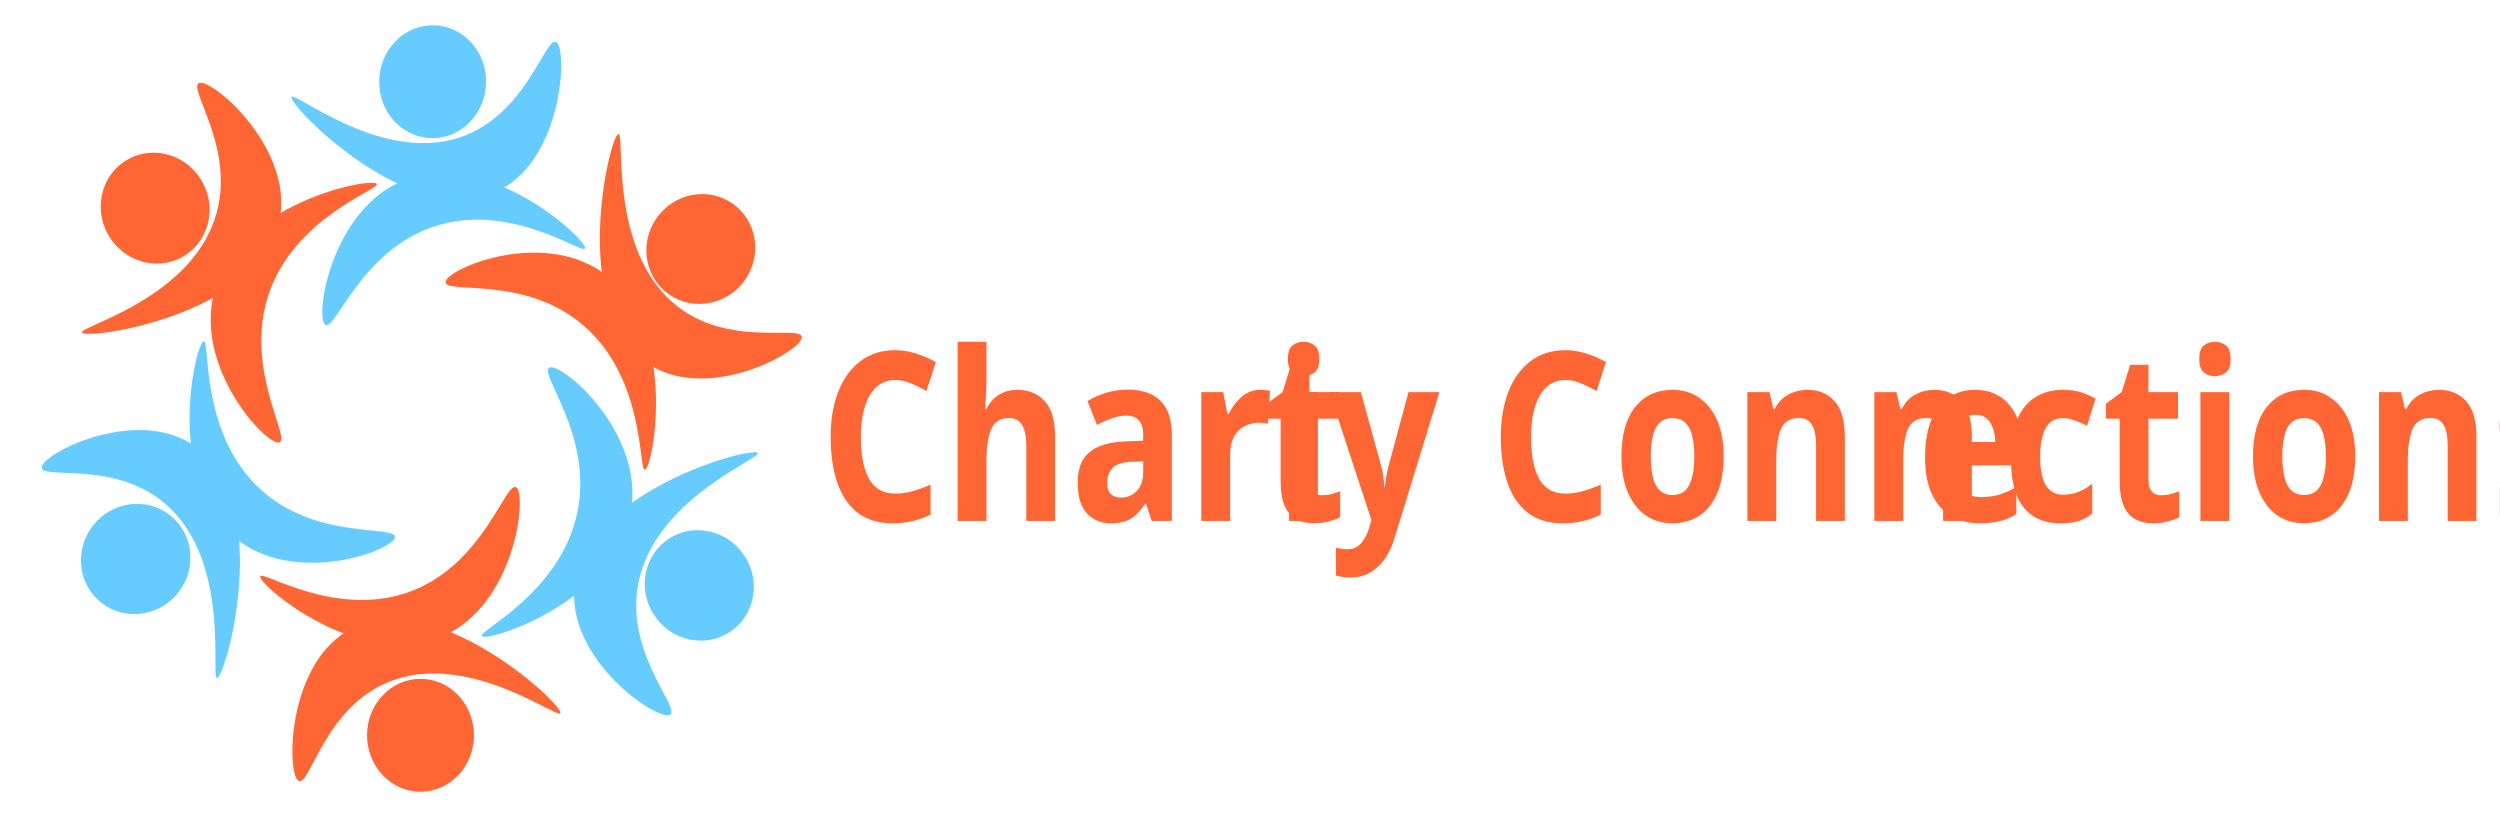
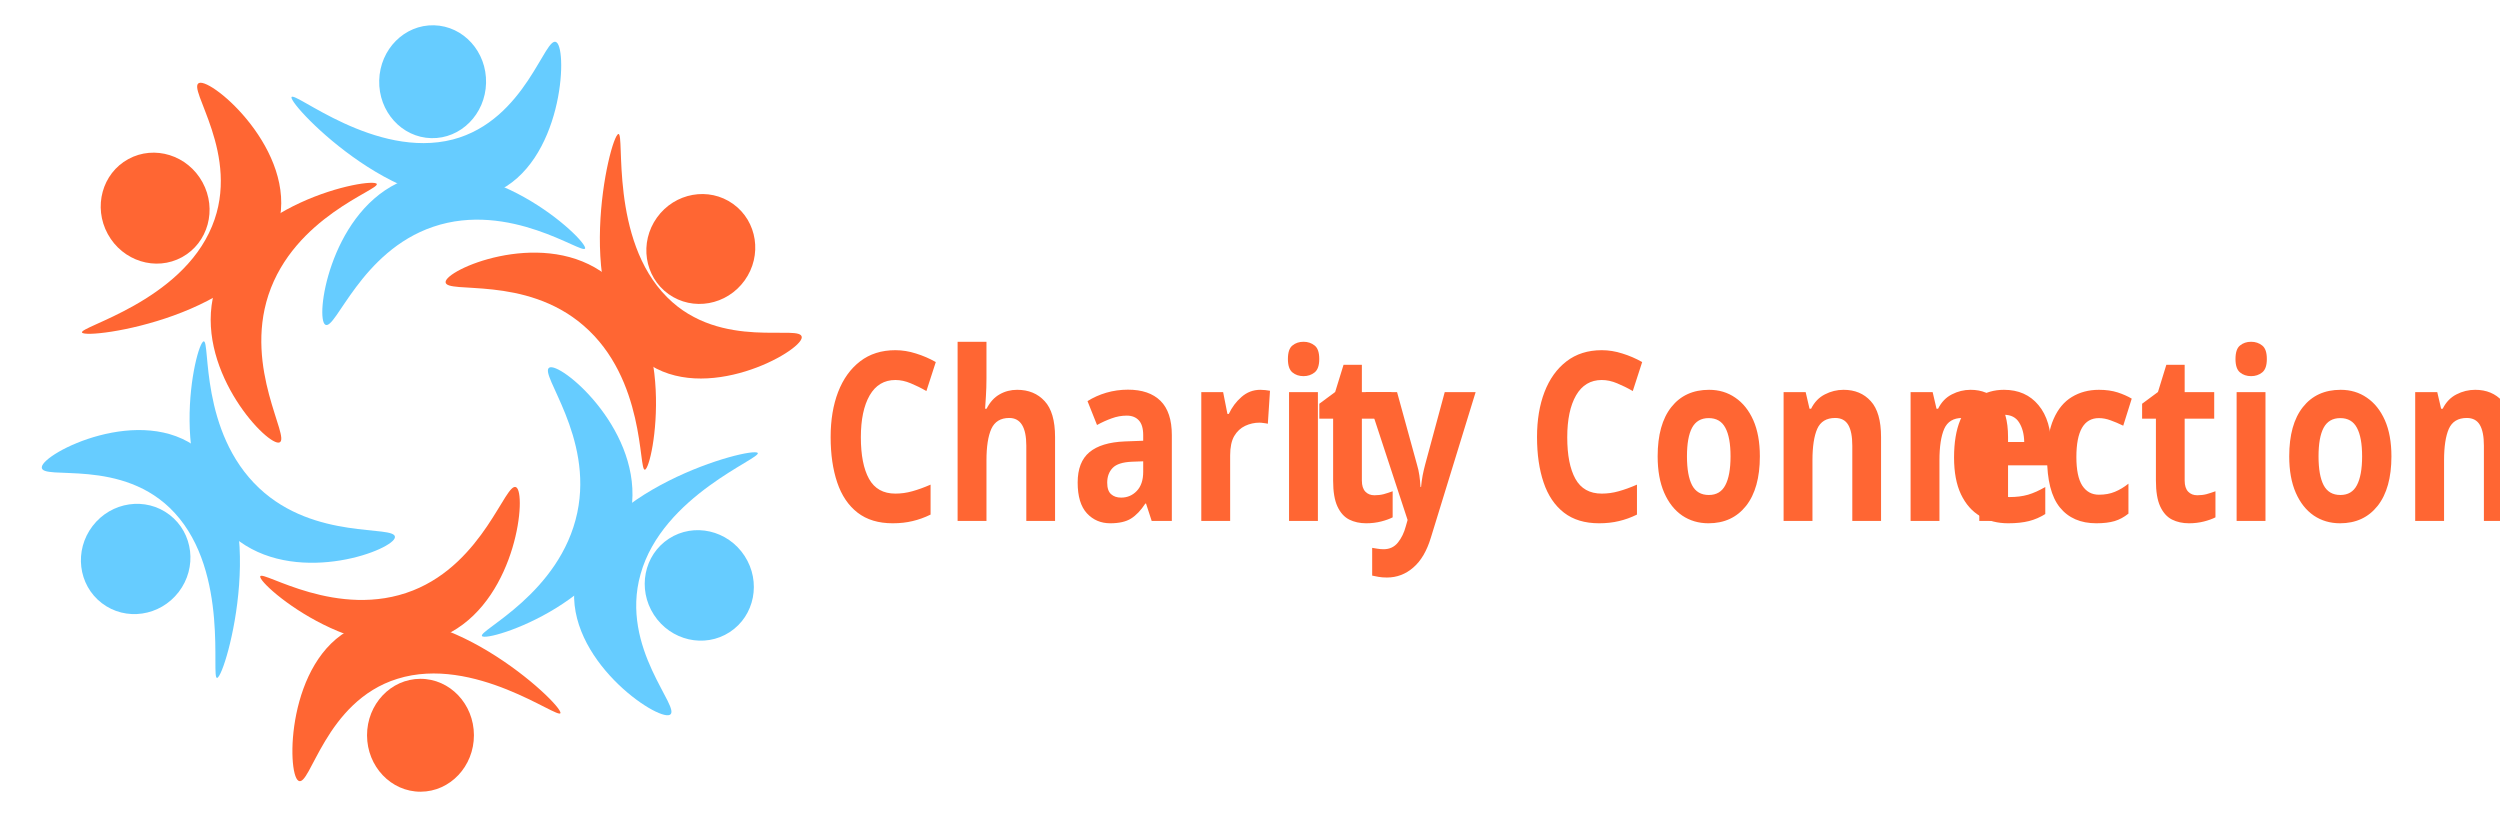
<svg xmlns="http://www.w3.org/2000/svg" id="Layer_1" data-name="Layer 1" viewBox="0 0 283 93">
  <defs>
    <style>.cls-1{fill:#6cf;}.cls-2,.cls-3{fill:#f63;}.cls-3{font-size:26.68px;font-family:GaramondFBText-Bold, GaramondFBText;font-weight:700;}.cls-4{letter-spacing:0.01em;}.cls-5{letter-spacing:0em;}</style>
  </defs>
  <ellipse class="cls-1" cx="48.98" cy="9.25" rx="6.39" ry="6.05" transform="translate(38.53 57.99) rotate(-88.6)" />
  <path class="cls-1" d="M66.23,28.13c.37-.88-11.62-12.13-21.29-7.37-7.66,3.77-9.29,15.33-8.11,16s4-8.31,12.21-11.09C57.69,22.73,65.93,28.84,66.23,28.13Z" />
  <path class="cls-1" d="M33,11c-.3.94,13.32,15,23,10.79,7.67-3.31,8.29-16.06,7-17s-3.45,8.83-11.74,11C42.48,18.05,33.27,10.22,33,11Z" />
  <ellipse class="cls-2" cx="79.75" cy="28.23" rx="6.3" ry="6.13" transform="matrix(0.58, -0.81, 0.81, 0.58, 10.21, 76.41)" />
  <path class="cls-2" d="M73,53.17c.93-.13,4-16.49-5-22.48-7.13-4.74-17.61-.14-17.56,1.25s9-.8,15.6,4.9C73.07,42.88,72.27,53.27,73,53.17Z" />
  <path class="cls-2" d="M70,15.17c-1,.22-5.53,19.46,3,25.75,6.75,5,17.69-1.11,17.76-2.72s-9.15,1.58-15.25-4.56C69,27.13,70.76,15,70,15.17Z" />
  <ellipse class="cls-1" cx="79.16" cy="66.26" rx="6.12" ry="6.31" transform="translate(-23.32 53.83) rotate(-33.01)" />
  <path class="cls-1" d="M54.56,72c.55.78,16.08-4.15,17-15.11.69-8.69-8.22-16-9.39-15.27s5,7.78,3.18,16.41C63.42,67.17,54.11,71.37,54.56,72Z" />
  <path class="cls-1" d="M85.77,51.27c-.64-.75-19.34,4.22-20.71,14.9C64,74.63,74.4,81.63,75.82,80.92S70.13,73.41,72.51,65C75,56.07,86.28,51.87,85.77,51.27Z" />
  <ellipse class="cls-2" cx="47.59" cy="83.24" rx="6.05" ry="6.39" transform="translate(-0.18 0.1) rotate(-0.13)" />
  <path class="cls-2" d="M29.46,65.24c-.33.9,12.18,11.55,21.61,6.31,7.48-4.15,8.56-15.78,7.35-16.4s-3.65,8.51-11.67,11.69C38.25,70.21,29.73,64.52,29.46,65.24Z" />
  <path class="cls-2" d="M63.44,80.72c.26-1-14-14.29-23.49-9.63-7.5,3.68-7.52,16.46-6.17,17.29s3-9,11.21-11.54C53.66,74.13,63.23,81.49,63.44,80.72Z" />
  <ellipse class="cls-1" cx="15.36" cy="63.28" rx="6.3" ry="6.14" transform="translate(-44.21 36.97) rotate(-52.53)" />
  <path class="cls-1" d="M23.06,38.64c-.93.1-4.69,16.31,4.07,22.66,6.93,5,17.58.88,17.58-.51s-9.05.42-15.38-5.54C22.61,48.92,23.81,38.57,23.06,38.64Z" />
  <path class="cls-1" d="M24.58,76.74c1-.19,6.29-19.22-2-25.86-6.55-5.27-17.72.38-17.85,2s9.2-1.2,15.05,5.19C26,64.83,23.82,76.88,24.58,76.74Z" />
  <ellipse class="cls-2" cx="17.56" cy="23.56" rx="6.11" ry="6.33" transform="translate(-9.15 11.32) rotate(-28.68)" />
  <path class="cls-2" d="M42.65,20.82C42.19,20,26.2,23,24.08,33.79c-1.68,8.54,6.33,16.85,7.57,16.29s-4-8.32-1.27-16.67C33.3,24.55,43,21.49,42.65,20.82Z" />
  <path class="cls-2" d="M9.29,37.65c.55.82,19.68-1.87,22.26-12.32,2.05-8.27-7.51-16.46-9-15.94S27.35,17.54,24,25.61C20.49,34.17,8.85,37,9.29,37.65Z" />
-   <text class="cls-3" transform="translate(92.76 58.97) scale(0.82 1)">Chari<tspan class="cls-4" x="61.15" y="0">t</tspan>
-     <tspan x="70.4" y="0">y Conn</tspan>
-     <tspan class="cls-5" x="151.43" y="0">e</tspan>
-     <tspan x="163.27" y="0">ctions</tspan>
+   <text class="cls-3" transform="translate(92.76 58.97) scale(0.82 1)">Chari<tspan class="cls-4" x="68.4" y="0">t</tspan>
+     <tspan x="75.4" y="0">y Conn</tspan>
+     <tspan class="cls-5" x="155.43" y="0">e</tspan>
+     <tspan x="168.27" y="0">ctions</tspan>
  </text>
</svg>
